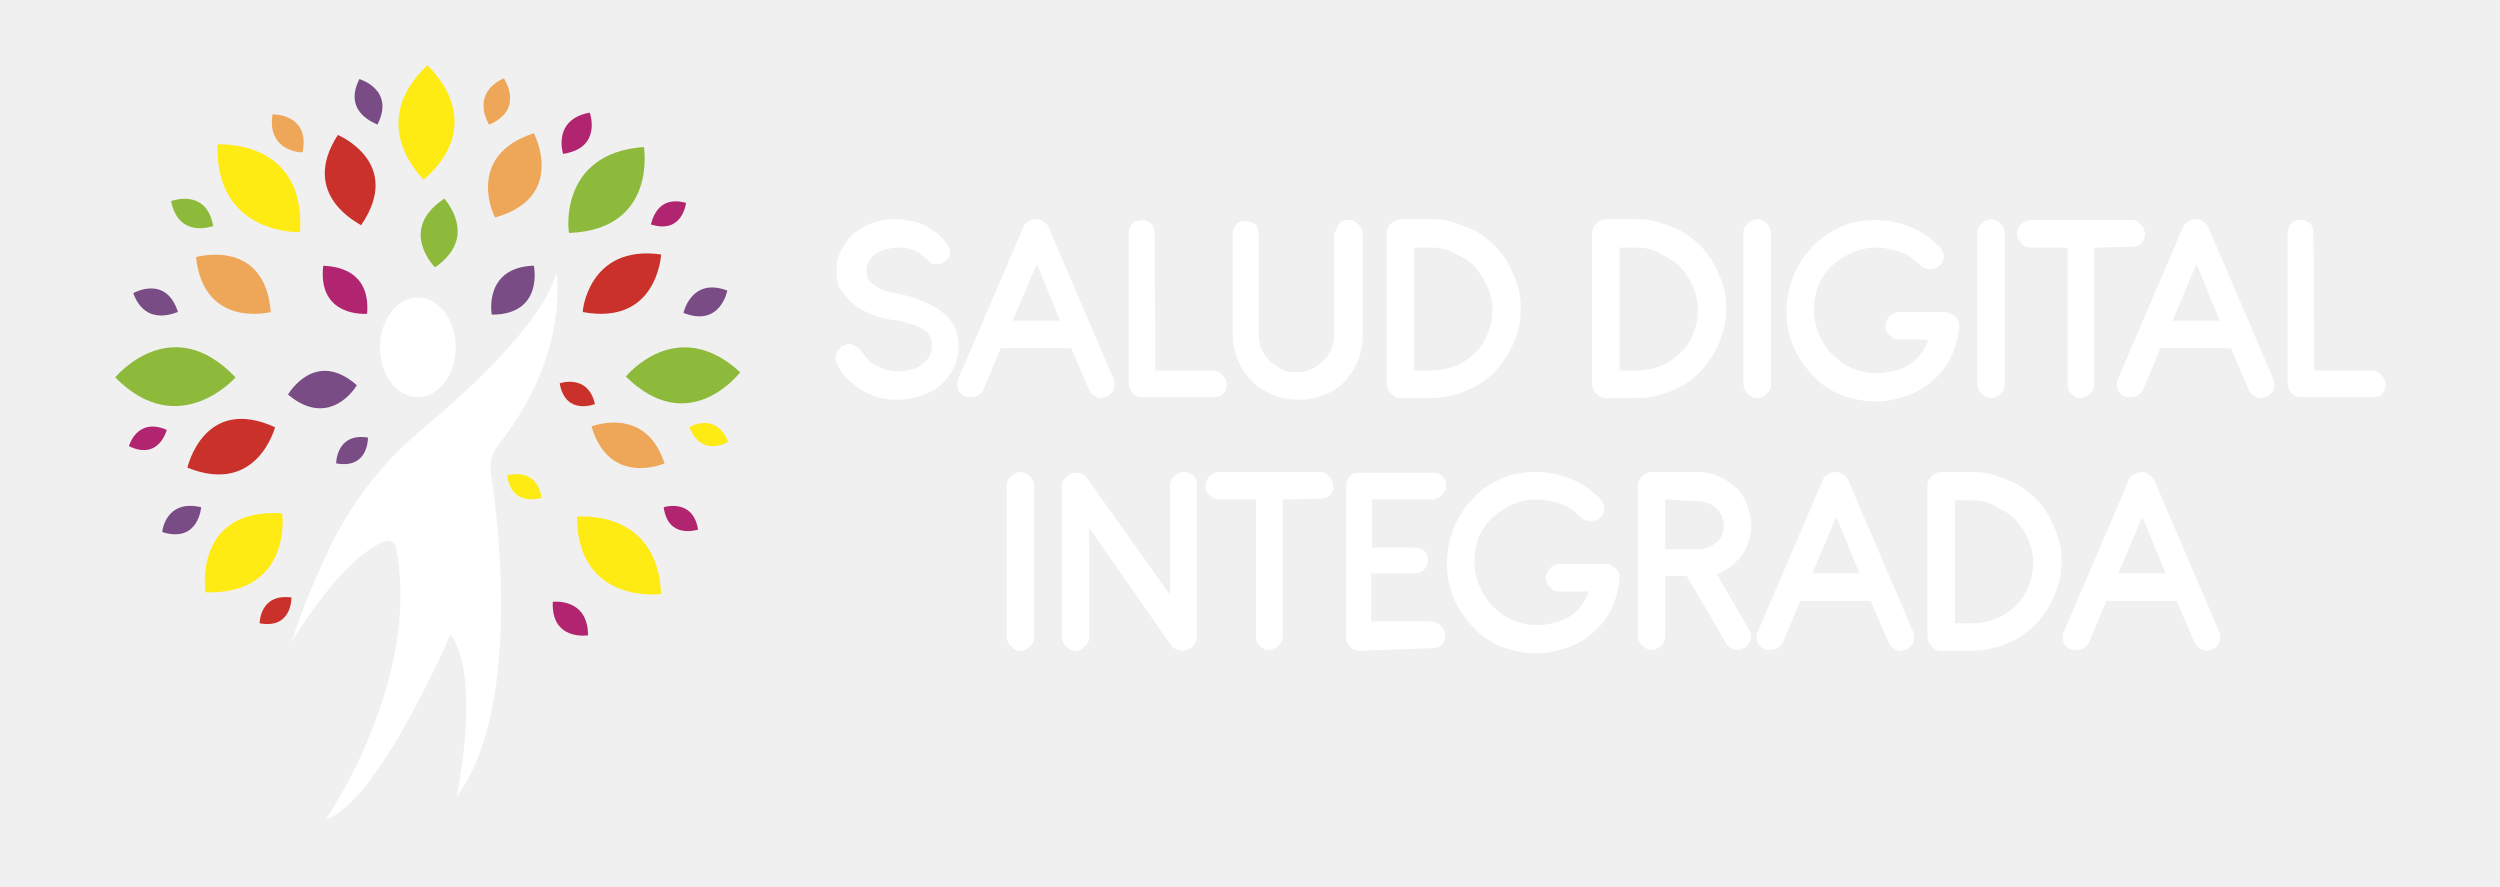
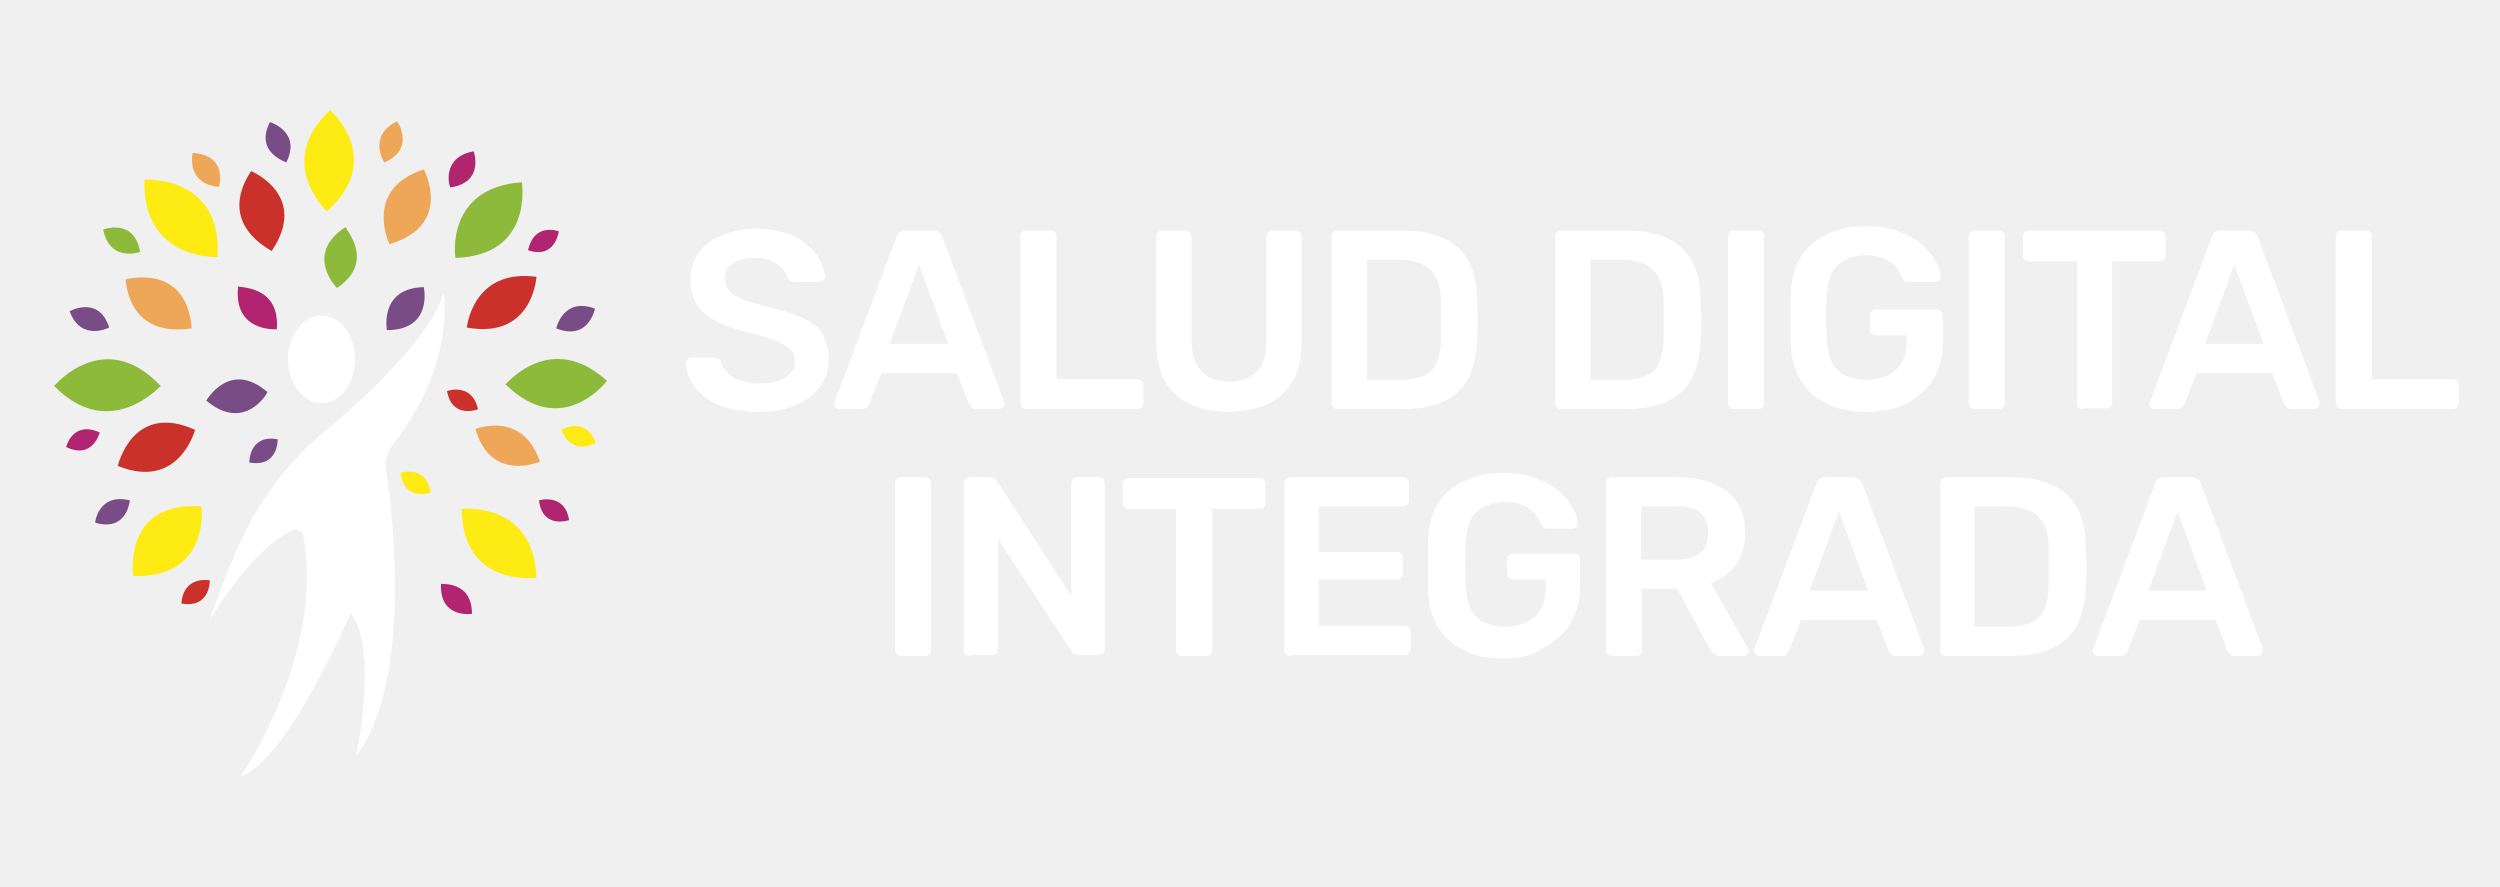
<svg xmlns="http://www.w3.org/2000/svg" version="1.1" id="Capa_1" x="0px" y="0px" viewBox="0 0 290.8 103.1" style="enable-background:new 0 0 290.8 103.1;" xml:space="preserve">
  <style type="text/css">
- 	.st0{fill:#4A81BA;}
+ 	.st0{fill:#FFFFFF;}
	.st1{fill:#8DBA3B;}
	.st2{fill:#CA312B;}
	.st3{fill:#EEA759;}
	.st4{fill:#794C85;}
	.st5{fill:#B12470;}
	.st6{fill:#FEEB13;}
- 	.st7{fill:#1E5A7C;}
- 	.st8{fill:#A9D0F5;}
- 	.st9{fill:#FFFFFF;}
</style>
  <g>
    <g>
-       <ellipse class="st9" cx="48.6" cy="40.4" rx="4.4" ry="5.8" />
-       <path class="st9" d="M33.9,74.7c0,0,1.8-5.7,4.8-11.7c2.5-4.9,5.9-9.3,10.1-12.8c5.3-4.4,14.6-12.9,15.9-18.5c0,0,1.7,9.4-6.7,20    c-0.7,0.9-1.1,2.1-0.9,3.3c1,6.5,3.4,27.9-4,37.7c0,0,3-13.8-0.7-18.9c0,0-8.4,19.6-14.5,21.5c0,0,11.1-16,8.2-31.5    c-0.1-0.7-0.8-1.1-1.5-0.8C42.8,63.8,39.1,66.3,33.9,74.7z" />
-     </g>
-     <path class="st1" d="M13.4,43.9c0,0,6.5-7.9,14,0C27.4,43.9,20.8,51.4,13.4,43.9z" />
-     <path class="st2" d="M21.8,54.4c0,0,1.9-8.5,10.2-4.7C32,49.6,30,57.7,21.8,54.4z" />
-     <path class="st3" d="M22.8,29.9c0,0,8-2.3,8.7,6.4C31.5,36.3,23.7,38.3,22.8,29.9z" />
-     <path class="st2" d="M39.3,15.7c0,0,7.7,3.2,2.7,10.5C42,26.1,34.7,22.8,39.3,15.7z" />
-     <path class="st3" d="M62.1,15.5c0,0,3.9,7.4-4.5,9.8C57.5,25.3,54,18.1,62.1,15.5z" />
-     <path class="st4" d="M62.1,30.9c0,0,1.2,5.7-4.9,5.7C57.2,36.6,56.2,31.1,62.1,30.9z" />
-     <path class="st4" d="M84.6,33.8c0,0-0.8,4.3-5.1,2.6C79.5,36.4,80.4,32.2,84.6,33.8z" />
-     <path class="st5" d="M68.6,13.1c0,0,1.5,4.1-3.1,4.8C65.5,17.9,64.2,13.9,68.6,13.1z" />
-     <path class="st3" d="M58.6,9.1c0,0,2.5,3.6-1.7,5.4C56.9,14.5,54.6,11,58.6,9.1z" />
-     <path class="st4" d="M41.8,9.2c0,0,4.2,1.2,2.1,5.3C43.9,14.4,39.8,13.2,41.8,9.2z" />
-     <path class="st3" d="M31.7,13.3c0,0,4.4-0.1,3.5,4.4C35.3,17.8,31,17.7,31.7,13.3z" />
-     <path class="st1" d="M19.9,23.4c0,0,4.1-1.6,4.9,2.9C24.7,26.3,20.8,27.8,19.9,23.4z" />
-     <path class="st4" d="M15.5,34.1c0,0,3.8-2.2,5.2,2.2C20.7,36.2,17,38.2,15.5,34.1z" />
-     <path class="st5" d="M79.8,23.6c0,0-0.4,3.7-4.1,2.5C75.8,26.1,76.2,22.6,79.8,23.6z" />
-     <path class="st5" d="M19.4,50c0,0-0.9,3.6-4.4,1.9C15,51.9,15.9,48.5,19.4,50z" />
-     <path class="st4" d="M42.8,50.9c0,0,0.1,3.7-3.7,3C39.1,53.9,39.1,50.3,42.8,50.9z" />
-     <path class="st2" d="M33.9,69.5c0,0,0.1,3.7-3.7,3C30.2,72.5,30.2,69,33.9,69.5z" />
-     <path class="st4" d="M23.4,59c0,0-0.3,4.2-4.5,2.9C18.8,62,19.2,58,23.4,59z" />
-     <path class="st5" d="M81.2,61.6c0,0-3.5,1.2-4-2.6C77.2,59,80.6,57.9,81.2,61.6z" />
-     <path class="st5" d="M68.4,73.9c0,0-4.3,0.7-4.1-3.9C64.3,70,68.4,69.5,68.4,73.9z" />
-     <path class="st2" d="M69.2,47c0,0-3.4,1.4-4.1-2.4C65,44.6,68.4,43.4,69.2,47z" />
-     <path class="st5" d="M42.7,36.5c0,0-5.8,0.5-5.1-5.6C37.6,31,43.2,30.6,42.7,36.5z" />
-     <path class="st4" d="M33.5,45.9c0,0,3.1-5.4,8-1.1C41.5,44.9,38.4,50,33.5,45.9z" />
-     <path class="st1" d="M50.6,31.1c0,0-4.4-4.4,1.1-8C51.7,23.2,55.8,27.5,50.6,31.1z" />
-     <path class="st6" d="M25.3,16.8c0,0,10.3-0.7,9.6,10.2C34.9,27,25,27.4,25.3,16.8z" />
-     <g>
-       <path class="st6" d="M23.9,68.9c0,0-1.5-9.8,8.9-9.2C32.9,59.7,34,69.2,23.9,68.9z" />
-       <path class="st6" d="M84.7,51.4c0,0-3.1,1.9-4.5-1.7C80.3,49.6,83.3,47.9,84.7,51.4z" />
-       <path class="st6" d="M63,57.9c0,0-3.5,1.2-4-2.6C59,55.3,62.4,54.2,63,57.9z" />
-       <path class="st6" d="M49.7,7.6c0,0,7.4,6.4-0.4,13.3C49.3,20.9,42.4,14.5,49.7,7.6z" />
-     </g>
-     <path class="st1" d="M86.1,43.3c0,0-5.9,7.8-13.3,0.5C72.8,43.8,78.7,36.5,86.1,43.3z" />
-     <path class="st6" d="M76.9,69.1c0,0-9.7,1.3-9.8-9C67.1,60.1,76.5,59.1,76.9,69.1z" />
-     <path class="st3" d="M77.3,53.9c0,0-6.4,2.8-8.5-4.3C68.8,49.6,75.1,47.1,77.3,53.9z" />
-     <path class="st2" d="M76.9,29.6c0,0-0.4,8.3-9.1,6.7C67.7,36.4,68.4,28.4,76.9,29.6z" />
-     <path class="st1" d="M74.9,17.1c0,0,1.6,9.6-8.7,10C66.1,27.1,64.9,17.8,74.9,17.1z" />
-     <g>
-       <path class="st9" d="M101.5,36.6c-0.8-0.3-1.6-0.7-2.2-1.2s-1.1-1.1-1.5-1.7s-0.5-1.4-0.5-2.3c0-0.9,0.2-1.7,0.6-2.4    c0.4-0.7,0.9-1.4,1.5-1.9c0.6-0.5,1.3-0.9,2.2-1.2s1.7-0.4,2.5-0.4c0.6,0,1.3,0.1,1.9,0.2c0.6,0.1,1.2,0.3,1.7,0.6    c0.5,0.3,1,0.6,1.5,1c0.4,0.4,0.8,0.8,1.1,1.3c0.1,0.2,0.2,0.3,0.2,0.5c0,0.2,0,0.3,0,0.5c0,0.2-0.1,0.3-0.2,0.4s-0.2,0.2-0.3,0.3    c-0.1,0.1-0.2,0.2-0.4,0.3c-0.2,0.1-0.3,0.1-0.5,0.1c-0.2,0-0.4,0-0.5,0c-0.2,0-0.4-0.1-0.5-0.3c-0.3-0.3-0.6-0.5-0.8-0.7    c-0.3-0.2-0.5-0.4-0.8-0.5c-0.3-0.1-0.6-0.2-0.9-0.3c-0.3-0.1-0.7-0.1-1.2-0.1c-0.5,0-0.9,0.1-1.4,0.2c-0.4,0.1-0.8,0.3-1.1,0.5    c-0.3,0.2-0.6,0.5-0.8,0.9c-0.2,0.3-0.3,0.7-0.3,1.1c0,0.5,0.1,0.9,0.4,1.2s0.6,0.6,1,0.8c0.4,0.2,0.9,0.4,1.5,0.5    s1.2,0.3,1.8,0.4c0.8,0.2,1.5,0.5,2.2,0.8c0.7,0.3,1.4,0.7,1.9,1.1c0.6,0.5,1,1,1.4,1.6c0.3,0.6,0.5,1.4,0.5,2.3    c0,0.9-0.2,1.8-0.5,2.5c-0.4,0.8-0.9,1.4-1.5,2c-0.6,0.6-1.4,1-2.3,1.3c-0.9,0.3-1.8,0.5-2.8,0.5c-0.8,0-1.6-0.1-2.3-0.3    c-0.7-0.2-1.4-0.5-2-0.9c-0.6-0.4-1.1-0.8-1.6-1.3c-0.5-0.5-0.8-1-1.1-1.6c-0.1-0.3-0.2-0.5-0.2-0.7c0-0.2,0-0.4,0.1-0.6    c0.1-0.2,0.2-0.4,0.3-0.5c0.1-0.1,0.3-0.3,0.5-0.4c0.4-0.2,0.8-0.3,1.1-0.1c0.3,0.1,0.7,0.4,1.1,0.9c0.5,0.7,1,1.3,1.8,1.6    c0.7,0.4,1.6,0.6,2.5,0.6c0.5,0,0.9-0.1,1.4-0.2s0.9-0.3,1.2-0.6c0.4-0.3,0.7-0.6,0.9-0.9c0.2-0.4,0.3-0.8,0.3-1.3    c0-0.5-0.1-0.9-0.3-1.2s-0.5-0.6-0.9-0.8s-0.8-0.4-1.2-0.5c-0.5-0.1-0.9-0.3-1.4-0.4C103.2,37.2,102.3,36.9,101.5,36.6z" />
-       <path class="st9" d="M124.6,40.5h-8.2l-2,4.8c-0.1,0.2-0.2,0.4-0.4,0.5c-0.2,0.1-0.3,0.3-0.5,0.3c-0.2,0.1-0.4,0.1-0.6,0.1    c-0.2,0-0.4,0-0.7-0.1c-0.4-0.2-0.7-0.5-0.8-0.9c-0.1-0.4-0.1-0.8,0.1-1.2l7.5-17.5c0.1-0.3,0.3-0.6,0.6-0.7    c0.3-0.2,0.5-0.3,0.9-0.3c0.3,0,0.6,0.1,0.9,0.3s0.5,0.4,0.6,0.7l7.5,17.5c0.2,0.4,0.2,0.8,0.1,1.2c-0.1,0.4-0.4,0.7-0.8,0.9    c-0.2,0.1-0.4,0.1-0.6,0.2c-0.2,0-0.4,0-0.6-0.1c-0.2-0.1-0.4-0.2-0.5-0.3c-0.2-0.1-0.3-0.3-0.4-0.5L124.6,40.5z M117.8,37.3h5.5    l-2.7-6.6L117.8,37.3z" />
-       <path class="st9" d="M134.4,43.1l6.7,0c0.5,0,0.8,0.2,1.1,0.5c0.3,0.3,0.5,0.7,0.5,1.1c0,0.2,0,0.4-0.1,0.6    c-0.1,0.2-0.2,0.4-0.3,0.5c-0.1,0.1-0.3,0.3-0.5,0.3s-0.4,0.1-0.6,0.1h-8.5l-0.1,0c-0.4-0.1-0.7-0.3-0.9-0.5    c-0.2-0.3-0.4-0.6-0.4-1V27.1c0-0.2,0-0.4,0.1-0.6c0.1-0.2,0.2-0.4,0.3-0.5c0.1-0.1,0.3-0.3,0.5-0.3s0.4-0.1,0.6-0.1    c0.2,0,0.4,0,0.6,0.1s0.4,0.2,0.5,0.3c0.1,0.1,0.3,0.3,0.3,0.5c0.1,0.2,0.1,0.4,0.1,0.6L134.4,43.1L134.4,43.1z" />
-       <path class="st9" d="M155.5,26.5c0.1-0.2,0.2-0.4,0.3-0.5c0.1-0.1,0.3-0.3,0.5-0.3c0.2-0.1,0.4-0.1,0.6-0.1c0.5,0,0.8,0.2,1.1,0.5    c0.3,0.3,0.5,0.7,0.5,1.1v11.8c0,1.1-0.2,2-0.5,2.9c-0.4,0.9-0.9,1.7-1.5,2.4c-0.7,0.7-1.4,1.2-2.4,1.6c-0.9,0.4-1.9,0.6-3,0.6    c-1.1,0-2.1-0.2-3.1-0.6c-0.9-0.4-1.8-0.9-2.4-1.6c-0.7-0.7-1.2-1.5-1.6-2.4c-0.4-0.9-0.6-1.9-0.6-2.9V27.2c0-0.2,0-0.4,0.1-0.6    c0.1-0.2,0.2-0.4,0.3-0.5c0.1-0.1,0.3-0.3,0.5-0.3c0.2-0.1,0.4-0.1,0.6-0.1c0.2,0,0.4,0,0.6,0.1c0.2,0.1,0.4,0.2,0.5,0.3    c0.1,0.1,0.3,0.3,0.3,0.5s0.1,0.4,0.1,0.6v11.6c0,0.6,0.1,1.2,0.3,1.7c0.2,0.5,0.5,1,0.9,1.4s0.9,0.7,1.4,1    c0.5,0.3,1.2,0.4,1.8,0.4s1.3-0.1,1.8-0.4c0.5-0.2,1-0.6,1.4-1c0.4-0.4,0.7-0.9,0.9-1.4c0.2-0.5,0.3-1.1,0.3-1.7V27.1    C155.4,26.9,155.4,26.7,155.5,26.5z" />
-       <path class="st9" d="M166.4,25.5c1,0,1.9,0.1,2.8,0.4c0.9,0.3,1.7,0.6,2.5,1c0.8,0.5,1.5,1,2.1,1.6c0.6,0.6,1.2,1.3,1.6,2.1    s0.8,1.6,1.1,2.5c0.3,0.9,0.4,1.8,0.4,2.8s-0.1,1.9-0.4,2.8c-0.3,0.9-0.6,1.7-1.1,2.5c-0.5,0.8-1,1.5-1.6,2.1    c-0.6,0.6-1.3,1.2-2.1,1.6c-0.8,0.4-1.6,0.8-2.5,1c-0.9,0.3-1.8,0.4-2.8,0.4h-3.5c-0.5,0-0.8-0.2-1.1-0.5    c-0.3-0.3-0.5-0.7-0.5-1.1V27.1c0-0.5,0.2-0.8,0.5-1.1s0.7-0.5,1.1-0.5H166.4z M166.5,28.8h-2v14.3h1.9c1,0,2-0.2,2.8-0.5    s1.6-0.8,2.3-1.5c0.7-0.6,1.2-1.4,1.5-2.2c0.4-0.9,0.6-1.8,0.6-2.8c0-1-0.2-1.9-0.6-2.8c-0.4-0.9-0.9-1.6-1.5-2.3    s-1.4-1.1-2.3-1.5C168.4,29,167.5,28.8,166.5,28.8z" />
-       <path class="st9" d="M190.3,25.5c1,0,1.9,0.1,2.8,0.4c0.9,0.3,1.7,0.6,2.5,1c0.8,0.5,1.5,1,2.1,1.6c0.6,0.6,1.2,1.3,1.6,2.1    s0.8,1.6,1.1,2.5c0.3,0.9,0.4,1.8,0.4,2.8s-0.1,1.9-0.4,2.8c-0.3,0.9-0.6,1.7-1.1,2.5c-0.5,0.8-1,1.5-1.6,2.1    c-0.6,0.6-1.3,1.2-2.1,1.6c-0.8,0.4-1.6,0.8-2.5,1c-0.9,0.3-1.8,0.4-2.8,0.4h-3.5c-0.5,0-0.8-0.2-1.1-0.5    c-0.3-0.3-0.5-0.7-0.5-1.1V27.1c0-0.5,0.2-0.8,0.5-1.1c0.3-0.3,0.7-0.5,1.1-0.5H190.3z M190.4,28.8h-2v14.3h1.9c1,0,2-0.2,2.8-0.5    c0.9-0.4,1.6-0.8,2.3-1.5c0.7-0.6,1.2-1.4,1.5-2.2c0.4-0.9,0.6-1.8,0.6-2.8c0-1-0.2-1.9-0.6-2.8c-0.4-0.9-0.9-1.6-1.5-2.3    c-0.6-0.6-1.4-1.1-2.3-1.5C192.3,29,191.4,28.8,190.4,28.8z" />
-       <path class="st9" d="M206,44.7c0,0.5-0.2,0.8-0.5,1.1c-0.3,0.3-0.7,0.5-1.1,0.5s-0.8-0.2-1.1-0.5c-0.3-0.3-0.5-0.7-0.5-1.1V27.1    c0-0.5,0.2-0.8,0.5-1.1c0.3-0.3,0.7-0.5,1.1-0.5c0.4,0,0.8,0.2,1.1,0.5c0.3,0.3,0.5,0.7,0.5,1.1V44.7z" />
-       <path class="st9" d="M211,36c0,1,0.2,2,0.6,2.9c0.4,0.9,0.9,1.7,1.5,2.3s1.4,1.2,2.3,1.6s1.8,0.6,2.8,0.6c1.5,0,2.8-0.3,3.9-1    c1.1-0.7,1.8-1.7,2.2-2.9h-3.4c-0.5,0-0.8-0.2-1.1-0.5c-0.3-0.3-0.5-0.7-0.5-1.1c0-0.4,0.2-0.8,0.5-1.1c0.3-0.3,0.7-0.5,1.1-0.5    l5.3,0c0.5,0,0.8,0.2,1.2,0.5c0.3,0.3,0.5,0.7,0.5,1.1c-0.1,1.3-0.4,2.4-0.9,3.5c-0.5,1.1-1.2,2-2.1,2.8c-0.9,0.8-1.9,1.4-3,1.8    c-1.1,0.4-2.4,0.7-3.7,0.7c-1.4,0-2.8-0.3-4.1-0.8c-1.3-0.5-2.4-1.3-3.3-2.3c-0.9-1-1.7-2.1-2.2-3.3c-0.5-1.3-0.8-2.6-0.8-4.1    c0-1.4,0.3-2.8,0.8-4.1c0.5-1.3,1.3-2.4,2.2-3.4c0.9-1,2-1.7,3.3-2.3c1.3-0.6,2.6-0.8,4.1-0.8c1.4,0,2.8,0.3,4,0.8    c1.3,0.5,2.4,1.3,3.4,2.3c0.3,0.3,0.5,0.7,0.5,1.1c0,0.4-0.1,0.8-0.5,1.1c-0.2,0.2-0.3,0.3-0.5,0.3c-0.2,0.1-0.4,0.1-0.6,0.1    c-0.2,0-0.4,0-0.6-0.1c-0.2-0.1-0.4-0.2-0.5-0.3c-0.7-0.7-1.5-1.3-2.4-1.6c-0.9-0.3-1.8-0.5-2.8-0.5c-1,0-1.9,0.2-2.8,0.6    c-0.9,0.4-1.6,0.9-2.3,1.5c-0.7,0.7-1.2,1.4-1.6,2.3C211.2,34,211,34.9,211,36z" />
-       <path class="st9" d="M233.2,44.7c0,0.5-0.2,0.8-0.5,1.1c-0.3,0.3-0.7,0.5-1.1,0.5s-0.8-0.2-1.1-0.5c-0.3-0.3-0.5-0.7-0.5-1.1V27.1    c0-0.5,0.2-0.8,0.5-1.1c0.3-0.3,0.7-0.5,1.1-0.5s0.8,0.2,1.1,0.5c0.3,0.3,0.5,0.7,0.5,1.1V44.7z" />
-       <path class="st9" d="M243.6,28.8v15.9c0,0.5-0.2,0.8-0.5,1.1c-0.3,0.3-0.7,0.5-1.1,0.5c-0.5,0-0.8-0.2-1.1-0.5    c-0.3-0.3-0.4-0.7-0.4-1.1V28.8h-4.3c-0.5,0-0.8-0.2-1.1-0.5c-0.3-0.3-0.5-0.7-0.5-1.1s0.2-0.8,0.5-1.1c0.3-0.3,0.7-0.5,1.1-0.5    h11.7c0.5,0,0.8,0.2,1.1,0.5c0.3,0.3,0.5,0.7,0.5,1.1c0,0.2,0,0.4-0.1,0.6c-0.1,0.2-0.2,0.4-0.3,0.5c-0.1,0.1-0.3,0.3-0.5,0.3    s-0.4,0.1-0.6,0.1L243.6,28.8L243.6,28.8z" />
-       <path class="st9" d="M259.5,40.5h-8.2l-2,4.8c-0.1,0.2-0.2,0.4-0.4,0.5c-0.2,0.1-0.3,0.3-0.5,0.3c-0.2,0.1-0.4,0.1-0.6,0.1    c-0.2,0-0.4,0-0.7-0.1c-0.4-0.2-0.7-0.5-0.8-0.9c-0.1-0.4-0.1-0.8,0.1-1.2l7.5-17.5c0.1-0.3,0.3-0.6,0.6-0.7    c0.3-0.2,0.5-0.3,0.9-0.3c0.3,0,0.6,0.1,0.9,0.3s0.5,0.4,0.6,0.7l7.5,17.5c0.2,0.4,0.2,0.8,0.1,1.2c-0.1,0.4-0.4,0.7-0.8,0.9    c-0.2,0.1-0.4,0.1-0.6,0.2c-0.2,0-0.4,0-0.6-0.1c-0.2-0.1-0.4-0.2-0.5-0.3c-0.2-0.1-0.3-0.3-0.4-0.5L259.5,40.5z M252.7,37.3h5.5    l-2.7-6.6L252.7,37.3z" />
-       <path class="st9" d="M269.2,43.1l6.7,0c0.5,0,0.8,0.2,1.1,0.5c0.3,0.3,0.5,0.7,0.5,1.1c0,0.2,0,0.4-0.1,0.6    c-0.1,0.2-0.2,0.4-0.3,0.5c-0.1,0.1-0.3,0.3-0.5,0.3c-0.2,0.1-0.4,0.1-0.6,0.1h-8.5l-0.1,0c-0.4-0.1-0.7-0.3-0.9-0.5    c-0.2-0.3-0.4-0.6-0.4-1V27.1c0-0.2,0-0.4,0.1-0.6c0.1-0.2,0.2-0.4,0.3-0.5c0.1-0.1,0.3-0.3,0.5-0.3c0.2-0.1,0.4-0.1,0.6-0.1    c0.2,0,0.4,0,0.6,0.1c0.2,0.1,0.4,0.2,0.5,0.3c0.1,0.1,0.3,0.3,0.3,0.5c0.1,0.2,0.1,0.4,0.1,0.6L269.2,43.1L269.2,43.1z" />
-       <path class="st9" d="M120.3,74.1c0,0.5-0.2,0.8-0.5,1.1c-0.3,0.3-0.7,0.5-1.1,0.5c-0.5,0-0.8-0.2-1.1-0.5    c-0.3-0.3-0.5-0.7-0.5-1.1V56.5c0-0.5,0.2-0.8,0.5-1.1c0.3-0.3,0.7-0.5,1.1-0.5c0.4,0,0.8,0.2,1.1,0.5c0.3,0.3,0.5,0.7,0.5,1.1    V74.1z" />
-       <path class="st9" d="M126.7,61.4v12.7c0,0.5-0.2,0.8-0.5,1.1c-0.3,0.3-0.7,0.5-1.1,0.5s-0.8-0.2-1.1-0.5c-0.3-0.3-0.5-0.7-0.5-1.1    V56.6c0-0.5,0.2-0.8,0.5-1.1c0.3-0.3,0.7-0.5,1.1-0.5h0c0.1,0,0.1,0,0.1,0c0,0,0.1,0,0.1,0l0.2,0c0.2,0.1,0.3,0.1,0.5,0.2l0.2,0.1    c0.1,0.1,0.2,0.3,0.3,0.4l9.6,13.5V56.5c0-0.5,0.2-0.8,0.5-1.1c0.3-0.3,0.7-0.5,1.1-0.5c0.2,0,0.4,0,0.6,0.1    c0.2,0.1,0.4,0.2,0.5,0.3c0.1,0.1,0.3,0.3,0.3,0.5c0.1,0.2,0.1,0.4,0.1,0.6v17.6c0,0.4-0.1,0.7-0.3,1c-0.2,0.3-0.5,0.5-0.8,0.6    c-0.1,0-0.2,0-0.3,0.1h-0.2c-0.4,0-0.7-0.1-1-0.3l-0.2-0.1c0,0-0.1-0.1-0.1-0.1L126.7,61.4z" />
-       <path class="st9" d="M149.2,58.1v15.9c0,0.5-0.2,0.8-0.5,1.1c-0.3,0.3-0.7,0.5-1.1,0.5s-0.8-0.2-1.1-0.5c-0.3-0.3-0.4-0.7-0.4-1.1    V58.1h-4.3c-0.5,0-0.8-0.2-1.1-0.5c-0.3-0.3-0.5-0.7-0.5-1.1s0.2-0.8,0.5-1.1c0.3-0.3,0.7-0.5,1.1-0.5h11.7c0.5,0,0.8,0.2,1.1,0.5    c0.3,0.3,0.5,0.7,0.5,1.1c0,0.2,0,0.4-0.1,0.6c-0.1,0.2-0.2,0.4-0.3,0.5c-0.1,0.1-0.3,0.3-0.5,0.3c-0.2,0.1-0.4,0.1-0.6,0.1    L149.2,58.1L149.2,58.1z" />
-       <path class="st9" d="M158.1,75.7c-0.4,0-0.8-0.2-1.1-0.5c-0.3-0.3-0.4-0.7-0.4-1.1V56.5c0-0.2,0-0.4,0.1-0.6    c0.1-0.2,0.2-0.4,0.3-0.5c0.1-0.1,0.3-0.3,0.5-0.3c0.2-0.1,0.4-0.1,0.6-0.1h8.6c0.2,0,0.4,0,0.6,0.1c0.2,0.1,0.4,0.2,0.5,0.3    c0.1,0.1,0.3,0.3,0.3,0.5c0.1,0.2,0.1,0.4,0.1,0.6c0,0.5-0.2,0.8-0.5,1.1s-0.7,0.5-1.1,0.5h-7v5.6h5c0.2,0,0.4,0,0.6,0.1    c0.2,0.1,0.4,0.2,0.5,0.3c0.1,0.2,0.3,0.3,0.3,0.5c0.1,0.2,0.1,0.4,0.1,0.6c0,0.5-0.2,0.8-0.5,1.1c-0.3,0.3-0.7,0.4-1.1,0.4h-5    v5.6h7c0.5,0,0.8,0.2,1.1,0.5c0.3,0.3,0.5,0.7,0.5,1.1c0,0.2,0,0.4-0.1,0.6c-0.1,0.2-0.2,0.4-0.3,0.5c-0.1,0.1-0.3,0.3-0.5,0.3    c-0.2,0.1-0.4,0.1-0.6,0.1L158.1,75.7L158.1,75.7z" />
-       <path class="st9" d="M171.5,65.3c0,1,0.2,2,0.6,2.9c0.4,0.9,0.9,1.7,1.5,2.3s1.4,1.2,2.3,1.6c0.9,0.4,1.8,0.6,2.8,0.6    c1.5,0,2.8-0.3,3.9-1c1.1-0.7,1.8-1.7,2.2-2.9h-3.4c-0.5,0-0.8-0.2-1.1-0.5c-0.3-0.3-0.5-0.7-0.5-1.1c0-0.4,0.2-0.8,0.5-1.1    c0.3-0.3,0.7-0.5,1.1-0.5l5.3,0c0.5,0,0.8,0.2,1.2,0.5c0.3,0.3,0.5,0.7,0.5,1.1c-0.1,1.3-0.4,2.4-0.9,3.5c-0.5,1.1-1.2,2-2.1,2.8    c-0.9,0.8-1.9,1.4-3,1.8s-2.4,0.7-3.7,0.7c-1.4,0-2.8-0.3-4.1-0.8c-1.3-0.5-2.4-1.3-3.3-2.3s-1.7-2.1-2.2-3.3    c-0.5-1.3-0.8-2.6-0.8-4.1c0-1.4,0.3-2.8,0.8-4.1c0.5-1.3,1.3-2.4,2.2-3.4c0.9-1,2-1.7,3.3-2.3c1.3-0.6,2.6-0.8,4.1-0.8    c1.4,0,2.8,0.3,4,0.8c1.3,0.5,2.4,1.3,3.4,2.3c0.3,0.3,0.5,0.7,0.5,1.1c0,0.4-0.1,0.8-0.5,1.1c-0.2,0.2-0.3,0.3-0.5,0.3    c-0.2,0.1-0.4,0.1-0.6,0.1c-0.2,0-0.4,0-0.6-0.1c-0.2-0.1-0.4-0.2-0.5-0.3c-0.7-0.7-1.5-1.3-2.4-1.6c-0.9-0.3-1.8-0.5-2.8-0.5    c-1,0-1.9,0.2-2.8,0.6c-0.9,0.4-1.6,0.9-2.3,1.5c-0.7,0.7-1.2,1.4-1.6,2.3C171.7,63.3,171.5,64.3,171.5,65.3z" />
-       <path class="st9" d="M203.7,61.1c0,0.7-0.1,1.3-0.3,1.9c-0.2,0.6-0.5,1.2-0.8,1.6c-0.4,0.5-0.8,0.9-1.3,1.3    c-0.5,0.4-1.1,0.7-1.6,0.9l3.8,6.5c0.1,0.2,0.2,0.4,0.2,0.6c0,0.2,0,0.4-0.1,0.6c-0.1,0.2-0.2,0.4-0.3,0.5    c-0.1,0.2-0.3,0.3-0.5,0.4c-0.2,0.1-0.4,0.2-0.6,0.2c-0.2,0-0.4,0-0.6-0.1c-0.2-0.1-0.4-0.2-0.5-0.3c-0.2-0.1-0.3-0.3-0.4-0.5    l-4.5-7.7h-2.5V74c0,0.5-0.2,0.8-0.5,1.1c-0.3,0.3-0.7,0.5-1.1,0.5s-0.8-0.2-1.1-0.5c-0.3-0.3-0.5-0.7-0.5-1.1V56.5    c0-0.5,0.2-0.8,0.5-1.1c0.3-0.3,0.7-0.5,1.1-0.5h5.4c0.9,0,1.7,0.2,2.4,0.5s1.4,0.8,2,1.3c0.6,0.5,1,1.2,1.3,2    C203.5,59.4,203.7,60.2,203.7,61.1z M193.7,58.1v5.8h3.8c0.4,0,0.8-0.1,1.2-0.2c0.4-0.2,0.7-0.4,1-0.6c0.3-0.3,0.5-0.6,0.6-0.9    c0.2-0.4,0.2-0.7,0.2-1.1s-0.1-0.8-0.2-1.1c-0.2-0.3-0.4-0.7-0.7-0.9c-0.3-0.3-0.6-0.5-1-0.6c-0.4-0.1-0.8-0.2-1.2-0.2L193.7,58.1    L193.7,58.1z" />
-       <path class="st9" d="M217.6,69.9h-8.2l-2,4.8c-0.1,0.2-0.2,0.4-0.4,0.5c-0.2,0.1-0.3,0.3-0.5,0.3s-0.4,0.1-0.6,0.1    c-0.2,0-0.4,0-0.7-0.1c-0.4-0.2-0.7-0.5-0.8-0.9c-0.1-0.4-0.1-0.8,0.1-1.2l7.5-17.5c0.1-0.3,0.3-0.6,0.6-0.7    c0.3-0.2,0.5-0.3,0.9-0.3c0.3,0,0.6,0.1,0.9,0.3s0.5,0.4,0.6,0.7l7.5,17.5c0.2,0.4,0.2,0.8,0.1,1.2c-0.1,0.4-0.4,0.7-0.8,0.9    c-0.2,0.1-0.4,0.1-0.6,0.2c-0.2,0-0.4,0-0.6-0.1s-0.4-0.2-0.5-0.3c-0.2-0.1-0.3-0.3-0.4-0.5L217.6,69.9z M210.8,66.7h5.5l-2.7-6.6    L210.8,66.7z" />
-       <path class="st9" d="M229.3,54.9c1,0,1.9,0.1,2.8,0.4c0.9,0.3,1.7,0.6,2.5,1c0.8,0.5,1.5,1,2.1,1.6s1.2,1.3,1.6,2.1    s0.8,1.6,1.1,2.5c0.3,0.9,0.4,1.8,0.4,2.8s-0.1,1.9-0.4,2.8c-0.3,0.9-0.6,1.7-1.1,2.5s-1,1.5-1.6,2.1s-1.3,1.2-2.1,1.6    c-0.8,0.4-1.6,0.8-2.5,1c-0.9,0.3-1.8,0.4-2.8,0.4h-3.5c-0.5,0-0.8-0.2-1.1-0.5c-0.3-0.3-0.5-0.7-0.5-1.1V56.5    c0-0.5,0.2-0.8,0.5-1.1c0.3-0.3,0.7-0.5,1.1-0.5L229.3,54.9L229.3,54.9z M229.4,58.2h-2v14.3h1.9c1,0,2-0.2,2.8-0.5    c0.9-0.4,1.6-0.8,2.3-1.5c0.7-0.6,1.2-1.4,1.5-2.2c0.4-0.9,0.6-1.8,0.6-2.8c0-1-0.2-1.9-0.6-2.8c-0.4-0.9-0.9-1.6-1.5-2.3    c-0.6-0.6-1.4-1.1-2.3-1.5C231.3,58.4,230.4,58.2,229.4,58.2z" />
-       <path class="st9" d="M253.2,69.9h-8.2l-2,4.8c-0.1,0.2-0.2,0.4-0.4,0.5c-0.2,0.1-0.3,0.3-0.5,0.3c-0.2,0.1-0.4,0.1-0.6,0.1    c-0.2,0-0.4,0-0.7-0.1c-0.4-0.2-0.7-0.5-0.8-0.9c-0.1-0.4-0.1-0.8,0.1-1.2l7.5-17.5c0.1-0.3,0.3-0.6,0.6-0.7    c0.3-0.2,0.5-0.3,0.9-0.3c0.3,0,0.6,0.1,0.9,0.3s0.5,0.4,0.6,0.7l7.5,17.5c0.2,0.4,0.2,0.8,0.1,1.2c-0.1,0.4-0.4,0.7-0.8,0.9    c-0.2,0.1-0.4,0.1-0.6,0.2c-0.2,0-0.4,0-0.6-0.1c-0.2-0.1-0.4-0.2-0.5-0.3c-0.2-0.1-0.3-0.3-0.4-0.5L253.2,69.9z M246.4,66.7h5.5    l-2.7-6.6L246.4,66.7z" />
+       <ellipse class="st0" cx="37.4" cy="41.8" rx="3.9" ry="5.1" />
+       <path class="st0" d="M24.4,72.1c0,0,1.6-5,4.2-10.4c2.2-4.3,5.2-8.2,8.9-11.3c4.7-3.9,12.9-11.4,14.1-16.4c0,0,1.5,8.3-5.9,17.7    c-0.6,0.8-1,1.9-0.8,2.9c0.9,5.8,3,24.7-3.5,33.4c0,0,2.7-12.2-0.6-16.7c0,0-7.4,17.3-12.8,19c0,0,9.8-14.2,7.3-27.9    c-0.1-0.6-0.7-1-1.3-0.7C32.3,62.5,29,64.7,24.4,72.1z" />
    </g>
  </g>
+   <path class="st1" d="M6.3,44.9c0,0,5.8-7,12.4,0C18.6,44.9,12.8,51.5,6.3,44.9z" />
+   <path class="st2" d="M13.7,54.2c0,0,1.7-7.5,9-4.2C22.7,49.9,20.9,57.1,13.7,54.2z" />
+   <path class="st3" d="M14.6,32.5c0,0,7.1-2,7.7,5.7C22.3,38.1,15.4,39.9,14.6,32.5z" />
+   <path class="st2" d="M29.2,19.9c0,0,6.8,2.8,2.4,9.3C31.6,29.1,25.1,26.2,29.2,19.9z" />
+   <path class="st3" d="M49.3,19.7c0,0,3.5,6.5-4,8.7C45.3,28.4,42.2,22,49.3,19.7z" />
+   <path class="st4" d="M49.3,33.4c0,0,1.1,5-4.3,5C45,38.4,44.1,33.5,49.3,33.4z" />
+   <path class="st4" d="M69.2,35.9c0,0-0.7,3.8-4.5,2.3C64.7,38.2,65.5,34.5,69.2,35.9z" />
+   <path class="st5" d="M55.1,17.6c0,0,1.3,3.6-2.7,4.2C52.3,21.9,51.2,18.3,55.1,17.6z" />
+   <path class="st3" d="M46.2,14.1c0,0,2.2,3.2-1.5,4.8C44.7,18.9,42.7,15.8,46.2,14.1z" />
+   <path class="st4" d="M31.4,14.2c0,0,3.7,1.1,1.9,4.7C33.2,18.8,29.6,17.7,31.4,14.2z" />
+   <path class="st3" d="M22.4,17.8c0,0,3.9-0.1,3.1,3.9C25.6,21.8,21.8,21.7,22.4,17.8z" />
+   <path class="st1" d="M12,26.7c0,0,3.6-1.4,4.3,2.6C16.3,29.3,12.8,30.6,12,26.7z" />
+   <path class="st4" d="M8.1,36.2c0,0,3.4-1.9,4.6,1.9C12.7,38.1,9.4,39.8,8.1,36.2z" />
+   <path class="st5" d="M65,26.9c0,0-0.4,3.3-3.6,2.2C61.5,29.1,61.8,26,65,26.9z" />
+   <path class="st5" d="M11.6,50.3c0,0-0.8,3.2-3.9,1.7C7.7,51.9,8.5,48.9,11.6,50.3z" />
+   <path class="st4" d="M32.3,51.1c0,0,0.1,3.3-3.3,2.7C29,53.7,29,50.5,32.3,51.1z" />
+   <path class="st2" d="M24.4,67.5c0,0,0.1,3.3-3.3,2.7C21.1,70.2,21.1,67.1,24.4,67.5z" />
+   <path class="st4" d="M15.1,58.2c0,0-0.3,3.7-4,2.6C11,60.9,11.4,57.3,15.1,58.2z" />
+   <path class="st5" d="M66.2,60.5c0,0-3.1,1.1-3.5-2.3C62.7,58.2,65.7,57.3,66.2,60.5z" />
+   <path class="st5" d="M54.9,71.4c0,0-3.8,0.6-3.6-3.5C51.3,68,54.9,67.5,54.9,71.4z" />
+   <path class="st2" d="M55.6,47.6c0,0-3,1.2-3.6-2.1C51.9,45.5,54.9,44.4,55.6,47.6z" />
+   <path class="st5" d="M32.2,38.3c0,0-5.1,0.4-4.5-5C27.7,33.5,32.6,33.1,32.2,38.3z" />
+   <path class="st4" d="M24,46.6c0,0,2.7-4.8,7.1-1C31.1,45.8,28.4,50.3,24,46.6z" />
+   <path class="st1" d="M39.2,33.5c0,0-3.9-3.9,1-7.1C40.1,26.6,43.8,30.4,39.2,33.5z" />
+   <path class="st6" d="M16.8,20.9c0,0,9.1-0.6,8.5,9C25.3,29.9,16.5,30.3,16.8,20.9z" />
+   <g>
+     <path class="st6" d="M15.5,67c0,0-1.3-8.7,7.9-8.1C23.5,58.8,24.5,67.3,15.5,67z" />
+     <path class="st6" d="M69.3,51.5c0,0-2.7,1.7-4-1.5C65.4,49.9,68.1,48.4,69.3,51.5z" />
+     <path class="st6" d="M50.1,57.3c0,0-3.1,1.1-3.5-2.3C46.6,55,49.6,54,50.1,57.3z" />
+     <path class="st6" d="M38.4,12.8c0,0,6.5,5.7-0.4,11.8C38,24.5,31.9,18.9,38.4,12.8z" />
+   </g>
+   <path class="st1" d="M70.6,44.3c0,0-5.2,6.9-11.8,0.4C58.8,44.8,64,38.3,70.6,44.3z" />
+   <path class="st6" d="M62.4,67.2c0,0-8.6,1.2-8.7-8C53.8,59.2,62.1,58.3,62.4,67.2z" />
+   <path class="st3" d="M62.8,53.7c0,0-5.7,2.5-7.5-3.8C55.3,49.9,60.8,47.7,62.8,53.7z" />
+   <path class="st2" d="M62.4,32.2c0,0-0.4,7.3-8.1,5.9C54.3,38.2,54.9,31.2,62.4,32.2z" />
+   <path class="st1" d="M60.7,21.2c0,0,1.4,8.5-7.7,8.8C52.9,30,51.8,21.8,60.7,21.2z" />
+   <g>
+     <path class="st0" d="M88.2,47.9c-1.8,0-3.4-0.3-4.6-0.8c-1.2-0.5-2.2-1.3-2.8-2.1c-0.6-0.9-1-1.8-1-2.8c0-0.2,0.1-0.3,0.2-0.4   c0.1-0.1,0.3-0.2,0.4-0.2H83c0.3,0,0.5,0.1,0.6,0.2c0.1,0.1,0.2,0.2,0.3,0.4c0.1,0.4,0.3,0.7,0.7,1.1c0.3,0.4,0.8,0.7,1.4,0.9   c0.6,0.2,1.3,0.4,2.2,0.4c1.4,0,2.5-0.2,3.2-0.7c0.7-0.5,1.1-1.1,1.1-1.9c0-0.6-0.2-1-0.6-1.4c-0.4-0.3-1-0.7-1.7-1   c-0.8-0.3-1.8-0.6-3.1-0.9c-1.5-0.4-2.7-0.8-3.7-1.3c-1-0.5-1.8-1.1-2.3-1.9c-0.5-0.8-0.8-1.8-0.8-2.9c0-1.1,0.3-2.2,0.9-3.1   s1.5-1.6,2.7-2.1c1.2-0.5,2.5-0.8,4.1-0.8c1.3,0,2.4,0.2,3.4,0.5c1,0.3,1.8,0.8,2.5,1.4c0.7,0.6,1.2,1.2,1.5,1.8   c0.3,0.6,0.5,1.3,0.6,1.9c0,0.2-0.1,0.3-0.2,0.4c-0.1,0.1-0.3,0.2-0.5,0.2h-2.8c-0.2,0-0.3,0-0.5-0.1c-0.2-0.1-0.3-0.2-0.4-0.4   c-0.1-0.6-0.5-1.1-1.2-1.6c-0.7-0.4-1.5-0.7-2.5-0.7c-1.1,0-1.9,0.2-2.6,0.6c-0.7,0.4-1,1-1,1.8c0,0.6,0.2,1,0.5,1.4   c0.3,0.4,0.9,0.7,1.6,1s1.7,0.6,2.9,0.9c1.7,0.4,3.1,0.8,4.1,1.3c1.1,0.5,1.9,1.1,2.3,1.9s0.7,1.7,0.7,2.9c0,1.3-0.4,2.4-1.1,3.3   c-0.7,0.9-1.7,1.6-3,2.1C91.4,47.7,89.9,47.9,88.2,47.9z" />
+     <path class="st0" d="M97.6,47.6c-0.2,0-0.3-0.1-0.4-0.2C97.1,47.3,97,47.2,97,47c0-0.1,0-0.2,0.1-0.3l7.2-19.2   c0.1-0.2,0.2-0.4,0.3-0.5c0.2-0.1,0.4-0.2,0.7-0.2h3.2c0.3,0,0.5,0.1,0.7,0.2c0.2,0.1,0.3,0.3,0.4,0.5l7.2,19.2c0,0.1,0,0.2,0,0.3   c0,0.2-0.1,0.3-0.2,0.4c-0.1,0.1-0.3,0.2-0.4,0.2h-2.6c-0.3,0-0.5-0.1-0.6-0.2c-0.1-0.1-0.2-0.3-0.3-0.4l-1.4-3.6h-8.8l-1.4,3.6   c0,0.1-0.1,0.2-0.3,0.4c-0.1,0.1-0.3,0.2-0.6,0.2H97.6z M103.5,40h6.8l-3.4-9.2L103.5,40z" />
+     <path class="st0" d="M119.4,47.6c-0.2,0-0.4-0.1-0.5-0.2c-0.1-0.1-0.2-0.3-0.2-0.5V27.5c0-0.2,0.1-0.4,0.2-0.5   c0.1-0.1,0.3-0.2,0.5-0.2h2.8c0.2,0,0.4,0.1,0.5,0.2s0.2,0.3,0.2,0.5v16.6h9.4c0.2,0,0.4,0.1,0.5,0.2c0.1,0.1,0.2,0.3,0.2,0.5v2.1   c0,0.2-0.1,0.4-0.2,0.5c-0.1,0.1-0.3,0.2-0.5,0.2H119.4z" />
+     <path class="st0" d="M142.9,47.9c-1.7,0-3.2-0.3-4.5-0.9c-1.3-0.6-2.3-1.5-2.9-2.7c-0.7-1.2-1-2.8-1-4.7V27.5   c0-0.2,0.1-0.4,0.2-0.5s0.3-0.2,0.5-0.2h2.7c0.2,0,0.4,0.1,0.5,0.2s0.2,0.3,0.2,0.5v12.1c0,1.6,0.4,2.8,1.2,3.6   c0.8,0.8,1.8,1.2,3.2,1.2c1.3,0,2.4-0.4,3.2-1.2c0.8-0.8,1.1-2,1.1-3.6V27.5c0-0.2,0.1-0.4,0.2-0.5s0.3-0.2,0.5-0.2h2.7   c0.2,0,0.4,0.1,0.5,0.2s0.2,0.3,0.2,0.5v12.1c0,1.9-0.3,3.5-1,4.7s-1.7,2.1-2.9,2.7C146.1,47.6,144.6,47.9,142.9,47.9z" />
+     <path class="st0" d="M155.6,47.6c-0.2,0-0.4-0.1-0.5-0.2s-0.2-0.3-0.2-0.5V27.5c0-0.2,0.1-0.4,0.2-0.5s0.3-0.2,0.5-0.2h7.3   c2,0,3.7,0.3,5,0.9c1.3,0.6,2.3,1.5,2.9,2.7c0.7,1.2,1,2.7,1,4.4c0,0.9,0.1,1.6,0.1,2.3c0,0.7,0,1.4-0.1,2.3c0,1.8-0.4,3.4-1,4.6   c-0.6,1.2-1.6,2.1-2.9,2.7c-1.3,0.6-2.9,0.9-4.9,0.9H155.6z M159.1,44.2h3.8c1.1,0,2-0.2,2.7-0.5c0.7-0.3,1.2-0.8,1.5-1.5   c0.3-0.7,0.5-1.6,0.5-2.8c0-0.6,0-1.1,0-1.6c0-0.4,0-0.9,0-1.3c0-0.4,0-1,0-1.5c0-1.6-0.4-2.8-1.2-3.6c-0.8-0.8-2-1.2-3.7-1.2h-3.7   V44.2z" />
+     <path class="st0" d="M181.6,47.6c-0.2,0-0.4-0.1-0.5-0.2s-0.2-0.3-0.2-0.5V27.5c0-0.2,0.1-0.4,0.2-0.5s0.3-0.2,0.5-0.2h7.3   c2,0,3.7,0.3,5,0.9c1.3,0.6,2.3,1.5,2.9,2.7c0.7,1.2,1,2.7,1,4.4c0,0.9,0.1,1.6,0.1,2.3c0,0.7,0,1.4-0.1,2.3c0,1.8-0.4,3.4-1,4.6   c-0.6,1.2-1.6,2.1-2.9,2.7c-1.3,0.6-2.9,0.9-4.9,0.9H181.6z M185,44.2h3.8c1.1,0,2-0.2,2.7-0.5c0.7-0.3,1.2-0.8,1.5-1.5   c0.3-0.7,0.5-1.6,0.5-2.8c0-0.6,0-1.1,0-1.6c0-0.4,0-0.9,0-1.3c0-0.4,0-1,0-1.5c0-1.6-0.4-2.8-1.2-3.6c-0.8-0.8-2-1.2-3.7-1.2H185   V44.2z" />
+     <path class="st0" d="M201.7,47.6c-0.2,0-0.4-0.1-0.5-0.2s-0.2-0.3-0.2-0.5V27.5c0-0.2,0.1-0.4,0.2-0.5s0.3-0.2,0.5-0.2h2.8   c0.2,0,0.4,0.1,0.5,0.2s0.2,0.3,0.2,0.5v19.4c0,0.2-0.1,0.4-0.2,0.5s-0.3,0.2-0.5,0.2H201.7z" />
+     <path class="st0" d="M217.1,47.9c-1.8,0-3.4-0.3-4.7-1c-1.3-0.6-2.3-1.6-3-2.8c-0.7-1.2-1.1-2.6-1.1-4.3c0-0.9,0-1.8,0-2.8   s0-1.9,0-2.8c0.1-1.6,0.4-3.1,1.1-4.2s1.7-2.1,3-2.7c1.3-0.6,2.8-1,4.6-1c1.4,0,2.7,0.2,3.8,0.6c1.1,0.4,2,0.9,2.7,1.5   c0.7,0.6,1.3,1.3,1.6,1.9c0.4,0.7,0.6,1.3,0.6,1.9c0,0.2,0,0.3-0.1,0.4c-0.1,0.1-0.3,0.2-0.5,0.2h-3.1c-0.2,0-0.3,0-0.4-0.1   c-0.1-0.1-0.2-0.2-0.3-0.4c-0.2-0.4-0.4-0.8-0.7-1.2c-0.3-0.4-0.8-0.7-1.4-1c-0.6-0.3-1.3-0.4-2.2-0.4c-1.3,0-2.4,0.4-3.2,1.1   c-0.8,0.7-1.2,1.9-1.3,3.5c-0.1,1.7-0.1,3.5,0,5.2c0.1,1.7,0.5,2.9,1.3,3.6c0.8,0.7,1.9,1.1,3.3,1.1c0.9,0,1.7-0.2,2.4-0.5   c0.7-0.3,1.3-0.8,1.7-1.5c0.4-0.7,0.6-1.5,0.6-2.6V39h-3.6c-0.2,0-0.4-0.1-0.5-0.2c-0.1-0.1-0.2-0.3-0.2-0.5v-1.6   c0-0.2,0.1-0.4,0.2-0.5s0.3-0.2,0.5-0.2h7.1c0.2,0,0.4,0.1,0.5,0.2s0.2,0.3,0.2,0.5v3.1c0,1.7-0.4,3.1-1.1,4.3   c-0.7,1.2-1.8,2.1-3.1,2.8C220.5,47.6,218.9,47.9,217.1,47.9z" />
+     <path class="st0" d="M229.7,47.6c-0.2,0-0.4-0.1-0.5-0.2s-0.2-0.3-0.2-0.5V27.5c0-0.2,0.1-0.4,0.2-0.5s0.3-0.2,0.5-0.2h2.8   c0.2,0,0.4,0.1,0.5,0.2s0.2,0.3,0.2,0.5v19.4c0,0.2-0.1,0.4-0.2,0.5s-0.3,0.2-0.5,0.2H229.7z" />
+     <path class="st0" d="M242.3,47.6c-0.2,0-0.4-0.1-0.5-0.2s-0.2-0.3-0.2-0.5V30.4H236c-0.2,0-0.4-0.1-0.5-0.2   c-0.1-0.1-0.2-0.3-0.2-0.5v-2.2c0-0.2,0.1-0.4,0.2-0.5c0.1-0.1,0.3-0.2,0.5-0.2h15.2c0.2,0,0.4,0.1,0.5,0.2s0.2,0.3,0.2,0.5v2.2   c0,0.2-0.1,0.4-0.2,0.5c-0.1,0.1-0.3,0.2-0.5,0.2h-5.5v16.4c0,0.2-0.1,0.4-0.2,0.5s-0.3,0.2-0.5,0.2H242.3z" />
+     <path class="st0" d="M250.6,47.6c-0.2,0-0.3-0.1-0.4-0.2c-0.1-0.1-0.2-0.3-0.2-0.4c0-0.1,0-0.2,0.1-0.3l7.2-19.2   c0.1-0.2,0.2-0.4,0.3-0.5c0.2-0.1,0.4-0.2,0.7-0.2h3.2c0.3,0,0.5,0.1,0.7,0.2c0.2,0.1,0.3,0.3,0.4,0.5l7.2,19.2c0,0.1,0,0.2,0,0.3   c0,0.2-0.1,0.3-0.2,0.4c-0.1,0.1-0.3,0.2-0.4,0.2h-2.6c-0.3,0-0.5-0.1-0.6-0.2c-0.1-0.1-0.2-0.3-0.3-0.4l-1.4-3.6h-8.8l-1.4,3.6   c0,0.1-0.1,0.2-0.3,0.4c-0.1,0.1-0.3,0.2-0.6,0.2H250.6z M256.5,40h6.8l-3.4-9.2L256.5,40z" />
+     <path class="st0" d="M272.4,47.6c-0.2,0-0.4-0.1-0.5-0.2s-0.2-0.3-0.2-0.5V27.5c0-0.2,0.1-0.4,0.2-0.5s0.3-0.2,0.5-0.2h2.8   c0.2,0,0.4,0.1,0.5,0.2c0.1,0.1,0.2,0.3,0.2,0.5v16.6h9.4c0.2,0,0.4,0.1,0.5,0.2c0.1,0.1,0.2,0.3,0.2,0.5v2.1   c0,0.2-0.1,0.4-0.2,0.5s-0.3,0.2-0.5,0.2H272.4z" />
+     <path class="st0" d="M104.8,76.3c-0.2,0-0.4-0.1-0.5-0.2c-0.1-0.1-0.2-0.3-0.2-0.5V56.2c0-0.2,0.1-0.4,0.2-0.5   c0.1-0.1,0.3-0.2,0.5-0.2h2.8c0.2,0,0.4,0.1,0.5,0.2c0.1,0.1,0.2,0.3,0.2,0.5v19.4c0,0.2-0.1,0.4-0.2,0.5c-0.1,0.1-0.3,0.2-0.5,0.2   H104.8z" />
+     <path class="st0" d="M112.8,76.3c-0.2,0-0.4-0.1-0.5-0.2c-0.1-0.1-0.2-0.3-0.2-0.5V56.2c0-0.2,0.1-0.4,0.2-0.5   c0.1-0.1,0.3-0.2,0.5-0.2h2.3c0.3,0,0.5,0.1,0.6,0.2c0.1,0.1,0.2,0.2,0.3,0.3l8.6,13.3V56.2c0-0.2,0.1-0.4,0.2-0.5   c0.1-0.1,0.3-0.2,0.5-0.2h2.5c0.2,0,0.4,0.1,0.5,0.2c0.1,0.1,0.2,0.3,0.2,0.5v19.3c0,0.2-0.1,0.4-0.2,0.5c-0.1,0.1-0.3,0.2-0.5,0.2   h-2.3c-0.3,0-0.5-0.1-0.6-0.2c-0.1-0.1-0.2-0.2-0.3-0.3l-8.5-13v12.8c0,0.2-0.1,0.4-0.2,0.5c-0.1,0.1-0.3,0.2-0.5,0.2H112.8z" />
+     <path class="st0" d="M137.5,76.3c-0.2,0-0.4-0.1-0.5-0.2c-0.1-0.1-0.2-0.3-0.2-0.5V59.2h-5.5c-0.2,0-0.4-0.1-0.5-0.2   s-0.2-0.3-0.2-0.5v-2.2c0-0.2,0.1-0.4,0.2-0.5c0.1-0.1,0.3-0.2,0.5-0.2h15.2c0.2,0,0.4,0.1,0.5,0.2c0.1,0.1,0.2,0.3,0.2,0.5v2.2   c0,0.2-0.1,0.4-0.2,0.5s-0.3,0.2-0.5,0.2H141v16.4c0,0.2-0.1,0.4-0.2,0.5s-0.3,0.2-0.5,0.2H137.5z" />
+     <path class="st0" d="M150.1,76.3c-0.2,0-0.4-0.1-0.5-0.2c-0.1-0.1-0.2-0.3-0.2-0.5V56.2c0-0.2,0.1-0.4,0.2-0.5   c0.1-0.1,0.3-0.2,0.5-0.2h13.1c0.2,0,0.4,0.1,0.5,0.2c0.1,0.1,0.2,0.3,0.2,0.5v2c0,0.2-0.1,0.4-0.2,0.5c-0.1,0.1-0.3,0.2-0.5,0.2   h-9.8v5.3h9.1c0.2,0,0.4,0.1,0.5,0.2c0.1,0.1,0.2,0.3,0.2,0.5v1.8c0,0.2-0.1,0.4-0.2,0.5c-0.1,0.1-0.3,0.2-0.5,0.2h-9.1v5.4h10   c0.2,0,0.4,0.1,0.5,0.2c0.1,0.1,0.2,0.3,0.2,0.5v2c0,0.2-0.1,0.4-0.2,0.5s-0.3,0.2-0.5,0.2H150.1z" />
+     <path class="st0" d="M174.9,76.6c-1.8,0-3.4-0.3-4.7-1c-1.3-0.6-2.3-1.6-3-2.8c-0.7-1.2-1.1-2.6-1.1-4.3c0-0.9,0-1.8,0-2.8   c0-1,0-1.9,0-2.8c0.1-1.6,0.4-3.1,1.1-4.2c0.7-1.2,1.7-2.1,3-2.7c1.3-0.6,2.8-1,4.6-1c1.4,0,2.7,0.2,3.8,0.6c1.1,0.4,2,0.9,2.7,1.5   c0.7,0.6,1.3,1.3,1.6,1.9c0.4,0.7,0.6,1.3,0.6,1.9c0,0.2,0,0.3-0.1,0.4s-0.3,0.2-0.5,0.2H180c-0.2,0-0.3,0-0.4-0.1   c-0.1-0.1-0.2-0.2-0.3-0.4c-0.2-0.4-0.4-0.8-0.7-1.2s-0.8-0.7-1.4-1c-0.6-0.3-1.3-0.4-2.2-0.4c-1.3,0-2.4,0.4-3.2,1.1   s-1.2,1.9-1.3,3.5c-0.1,1.7-0.1,3.5,0,5.2c0.1,1.7,0.5,2.9,1.3,3.6c0.8,0.7,1.9,1.1,3.3,1.1c0.9,0,1.7-0.2,2.4-0.5   c0.7-0.3,1.3-0.8,1.7-1.5s0.6-1.5,0.6-2.6v-0.9H176c-0.2,0-0.4-0.1-0.5-0.2s-0.2-0.3-0.2-0.5v-1.6c0-0.2,0.1-0.4,0.2-0.5   c0.1-0.1,0.3-0.2,0.5-0.2h7.1c0.2,0,0.4,0.1,0.5,0.2c0.1,0.1,0.2,0.3,0.2,0.5v3.1c0,1.7-0.4,3.1-1.1,4.3c-0.7,1.2-1.8,2.1-3.1,2.8   C178.3,76.3,176.7,76.6,174.9,76.6z" />
+     <path class="st0" d="M187.5,76.3c-0.2,0-0.4-0.1-0.5-0.2s-0.2-0.3-0.2-0.5V56.2c0-0.2,0.1-0.4,0.2-0.5c0.1-0.1,0.3-0.2,0.5-0.2h7.7   c2.4,0,4.3,0.6,5.7,1.7s2.1,2.7,2.1,4.8c0,1.5-0.4,2.7-1.1,3.7c-0.7,1-1.7,1.7-2.9,2.1l4.3,7.6c0.1,0.1,0.1,0.2,0.1,0.3   c0,0.2-0.1,0.3-0.2,0.4s-0.3,0.2-0.4,0.2h-2.7c-0.3,0-0.6-0.1-0.8-0.3s-0.3-0.4-0.4-0.5l-3.8-7h-4.1v7.1c0,0.2-0.1,0.4-0.2,0.5   s-0.3,0.2-0.5,0.2H187.5z M190.9,65.1h4.2c1.2,0,2.1-0.3,2.7-0.8c0.6-0.5,0.9-1.3,0.9-2.3s-0.3-1.8-0.9-2.3   c-0.6-0.6-1.5-0.8-2.7-0.8h-4.2V65.1z" />
+     <path class="st0" d="M204.6,76.3c-0.2,0-0.3-0.1-0.4-0.2s-0.2-0.3-0.2-0.4c0-0.1,0-0.2,0.1-0.3l7.2-19.2c0.1-0.2,0.2-0.4,0.3-0.5   c0.2-0.1,0.4-0.2,0.7-0.2h3.2c0.3,0,0.5,0.1,0.7,0.2c0.2,0.1,0.3,0.3,0.4,0.5l7.2,19.2c0,0.1,0,0.2,0,0.3c0,0.2-0.1,0.3-0.2,0.4   s-0.3,0.2-0.4,0.2h-2.6c-0.3,0-0.5-0.1-0.6-0.2s-0.2-0.3-0.3-0.4l-1.4-3.6h-8.8l-1.4,3.6c0,0.1-0.1,0.2-0.3,0.4s-0.3,0.2-0.6,0.2   H204.6z M210.5,68.7h6.8l-3.4-9.2L210.5,68.7z" />
+     <path class="st0" d="M226.4,76.3c-0.2,0-0.4-0.1-0.5-0.2s-0.2-0.3-0.2-0.5V56.2c0-0.2,0.1-0.4,0.2-0.5c0.1-0.1,0.3-0.2,0.5-0.2h7.3   c2,0,3.7,0.3,5,0.9c1.3,0.6,2.3,1.5,2.9,2.7c0.7,1.2,1,2.7,1,4.4c0,0.9,0.1,1.6,0.1,2.3c0,0.7,0,1.4-0.1,2.3c0,1.8-0.4,3.4-1,4.6   c-0.6,1.2-1.6,2.1-2.9,2.7c-1.3,0.6-2.9,0.9-4.9,0.9H226.4z M229.8,72.9h3.8c1.1,0,2-0.2,2.7-0.5c0.7-0.3,1.2-0.8,1.5-1.5   s0.5-1.6,0.5-2.8c0-0.6,0-1.1,0-1.6c0-0.4,0-0.9,0-1.3c0-0.4,0-1,0-1.5c0-1.6-0.4-2.8-1.2-3.6c-0.8-0.8-2-1.2-3.7-1.2h-3.7V72.9z" />
+     <path class="st0" d="M244,76.3c-0.2,0-0.3-0.1-0.4-0.2s-0.2-0.3-0.2-0.4c0-0.1,0-0.2,0.1-0.3l7.2-19.2c0.1-0.2,0.2-0.4,0.3-0.5   c0.2-0.1,0.4-0.2,0.7-0.2h3.2c0.3,0,0.5,0.1,0.7,0.2c0.2,0.1,0.3,0.3,0.4,0.5l7.2,19.2c0,0.1,0,0.2,0,0.3c0,0.2-0.1,0.3-0.2,0.4   s-0.3,0.2-0.4,0.2H260c-0.3,0-0.5-0.1-0.6-0.2s-0.2-0.3-0.3-0.4l-1.4-3.6h-8.8l-1.4,3.6c0,0.1-0.1,0.2-0.3,0.4s-0.3,0.2-0.6,0.2   H244z M249.9,68.7h6.8l-3.4-9.2L249.9,68.7z" />
+   </g>
</svg>
